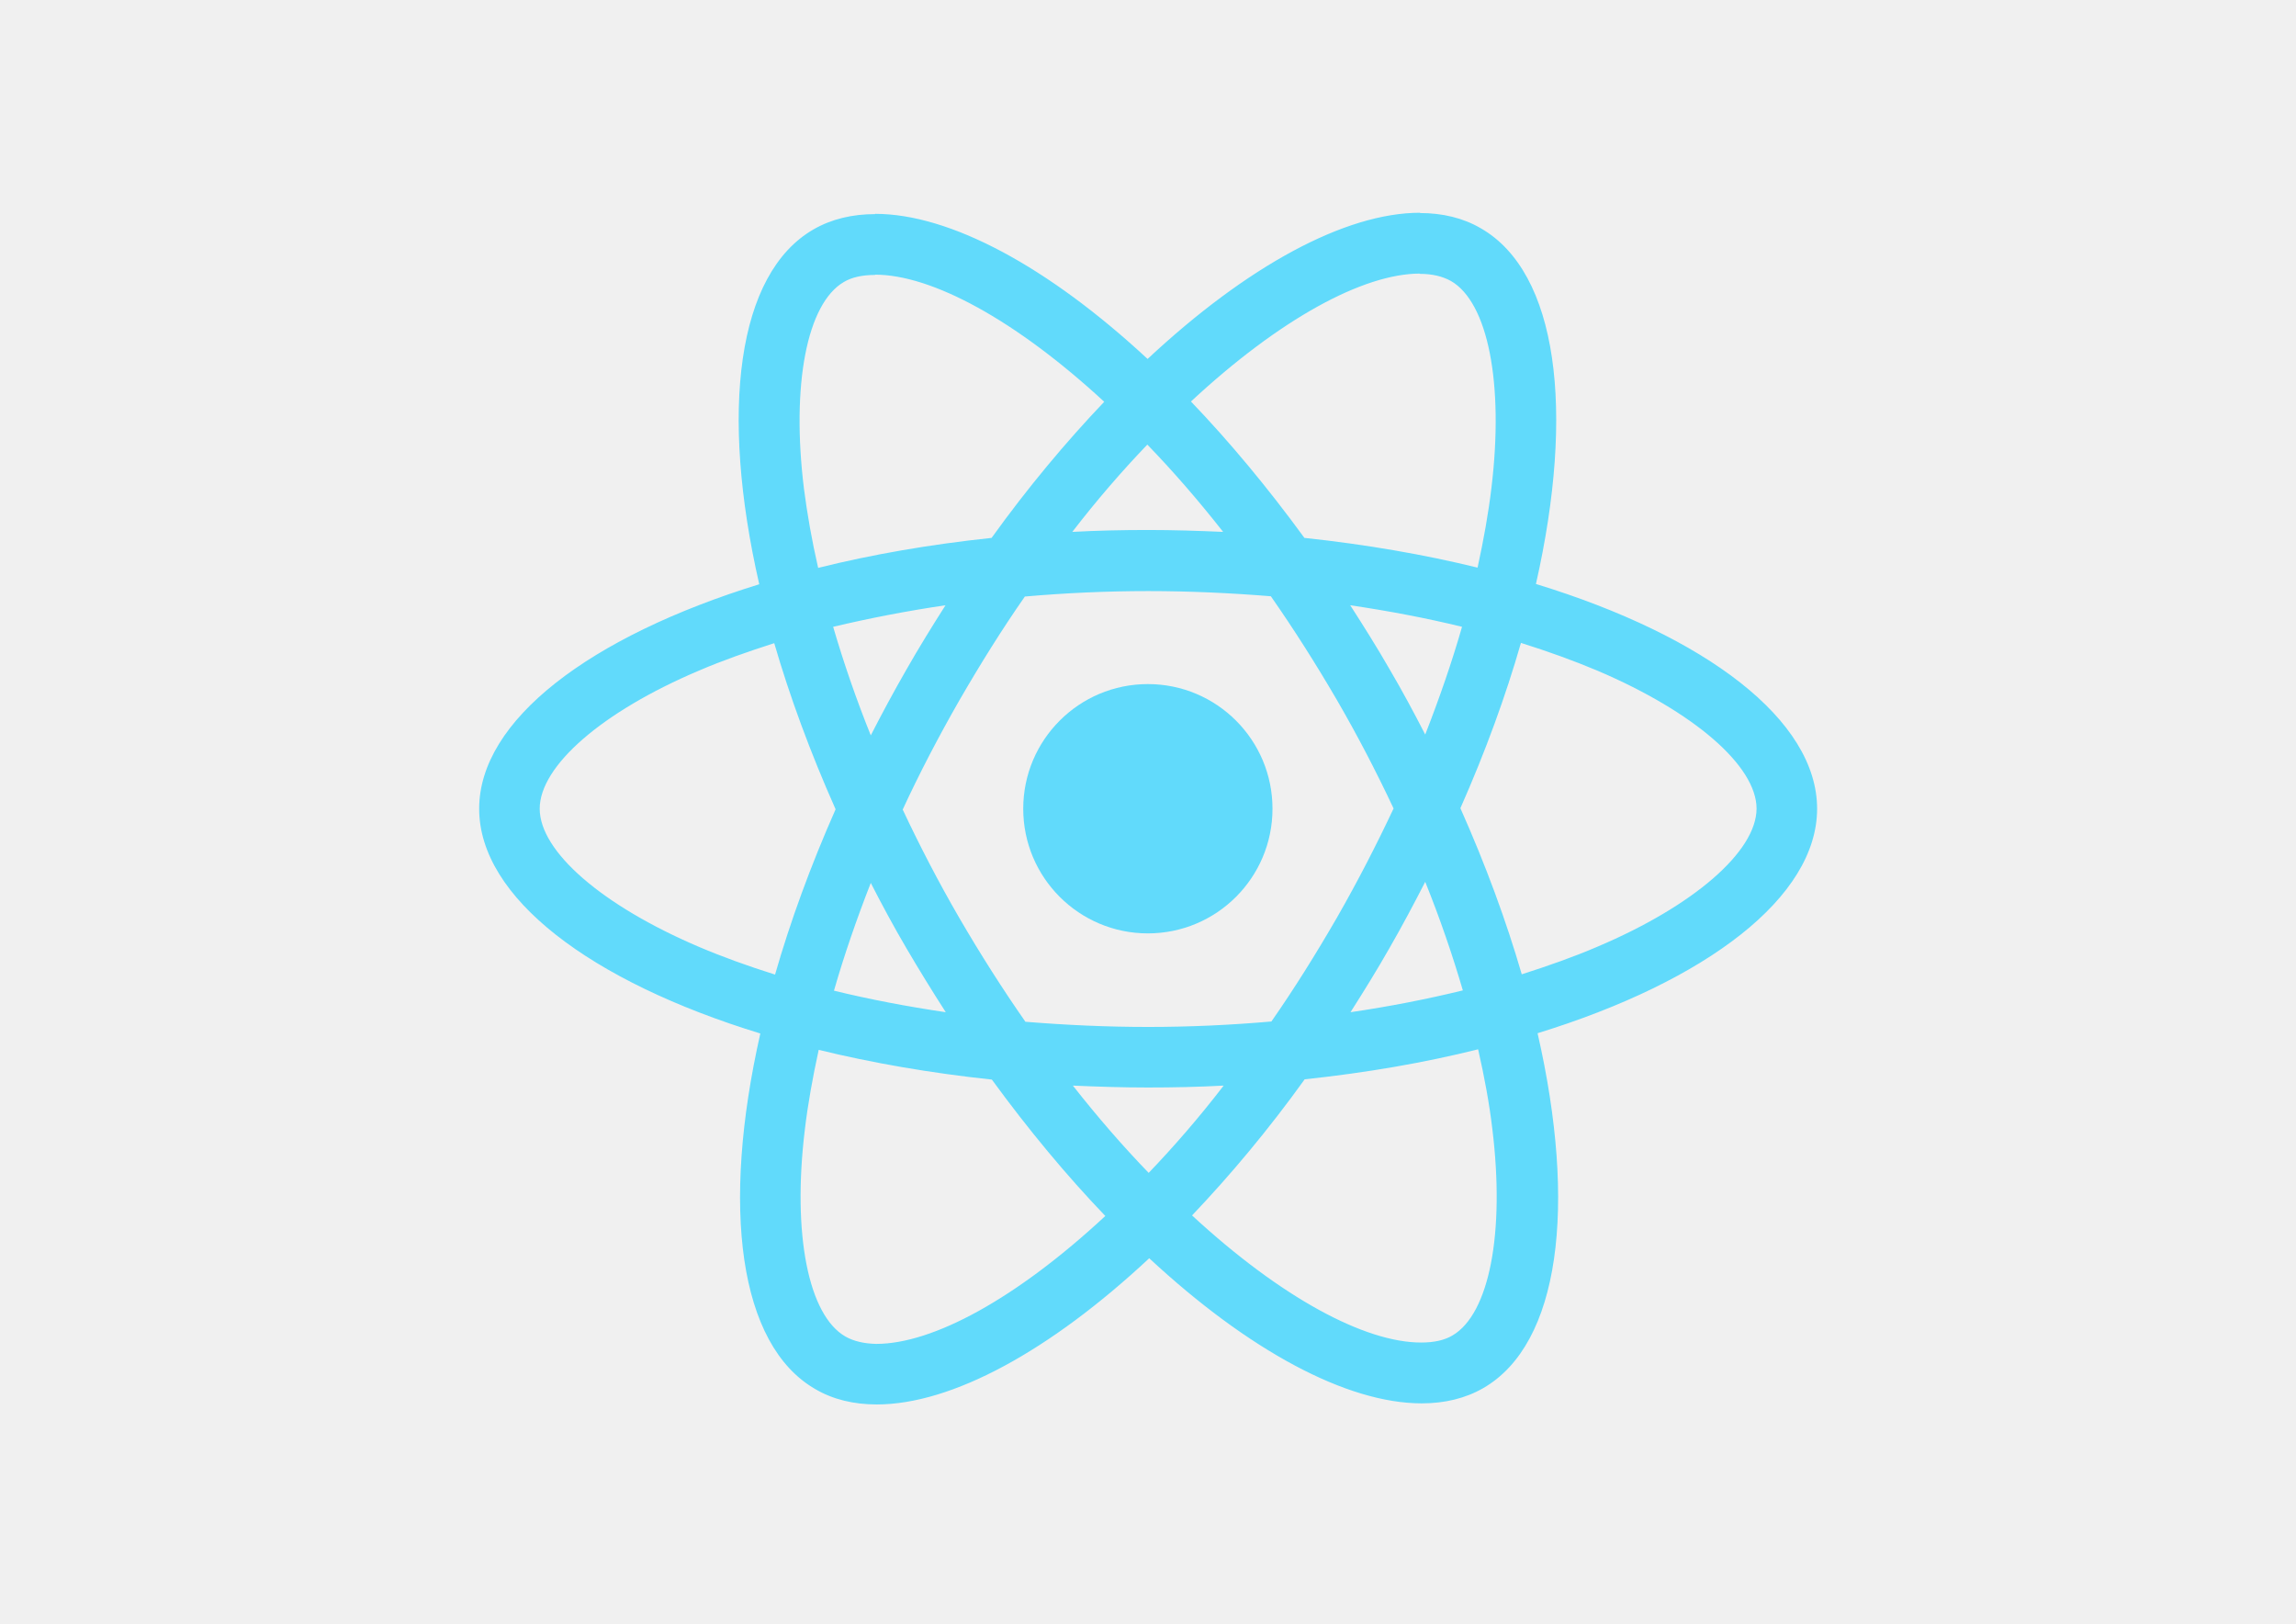
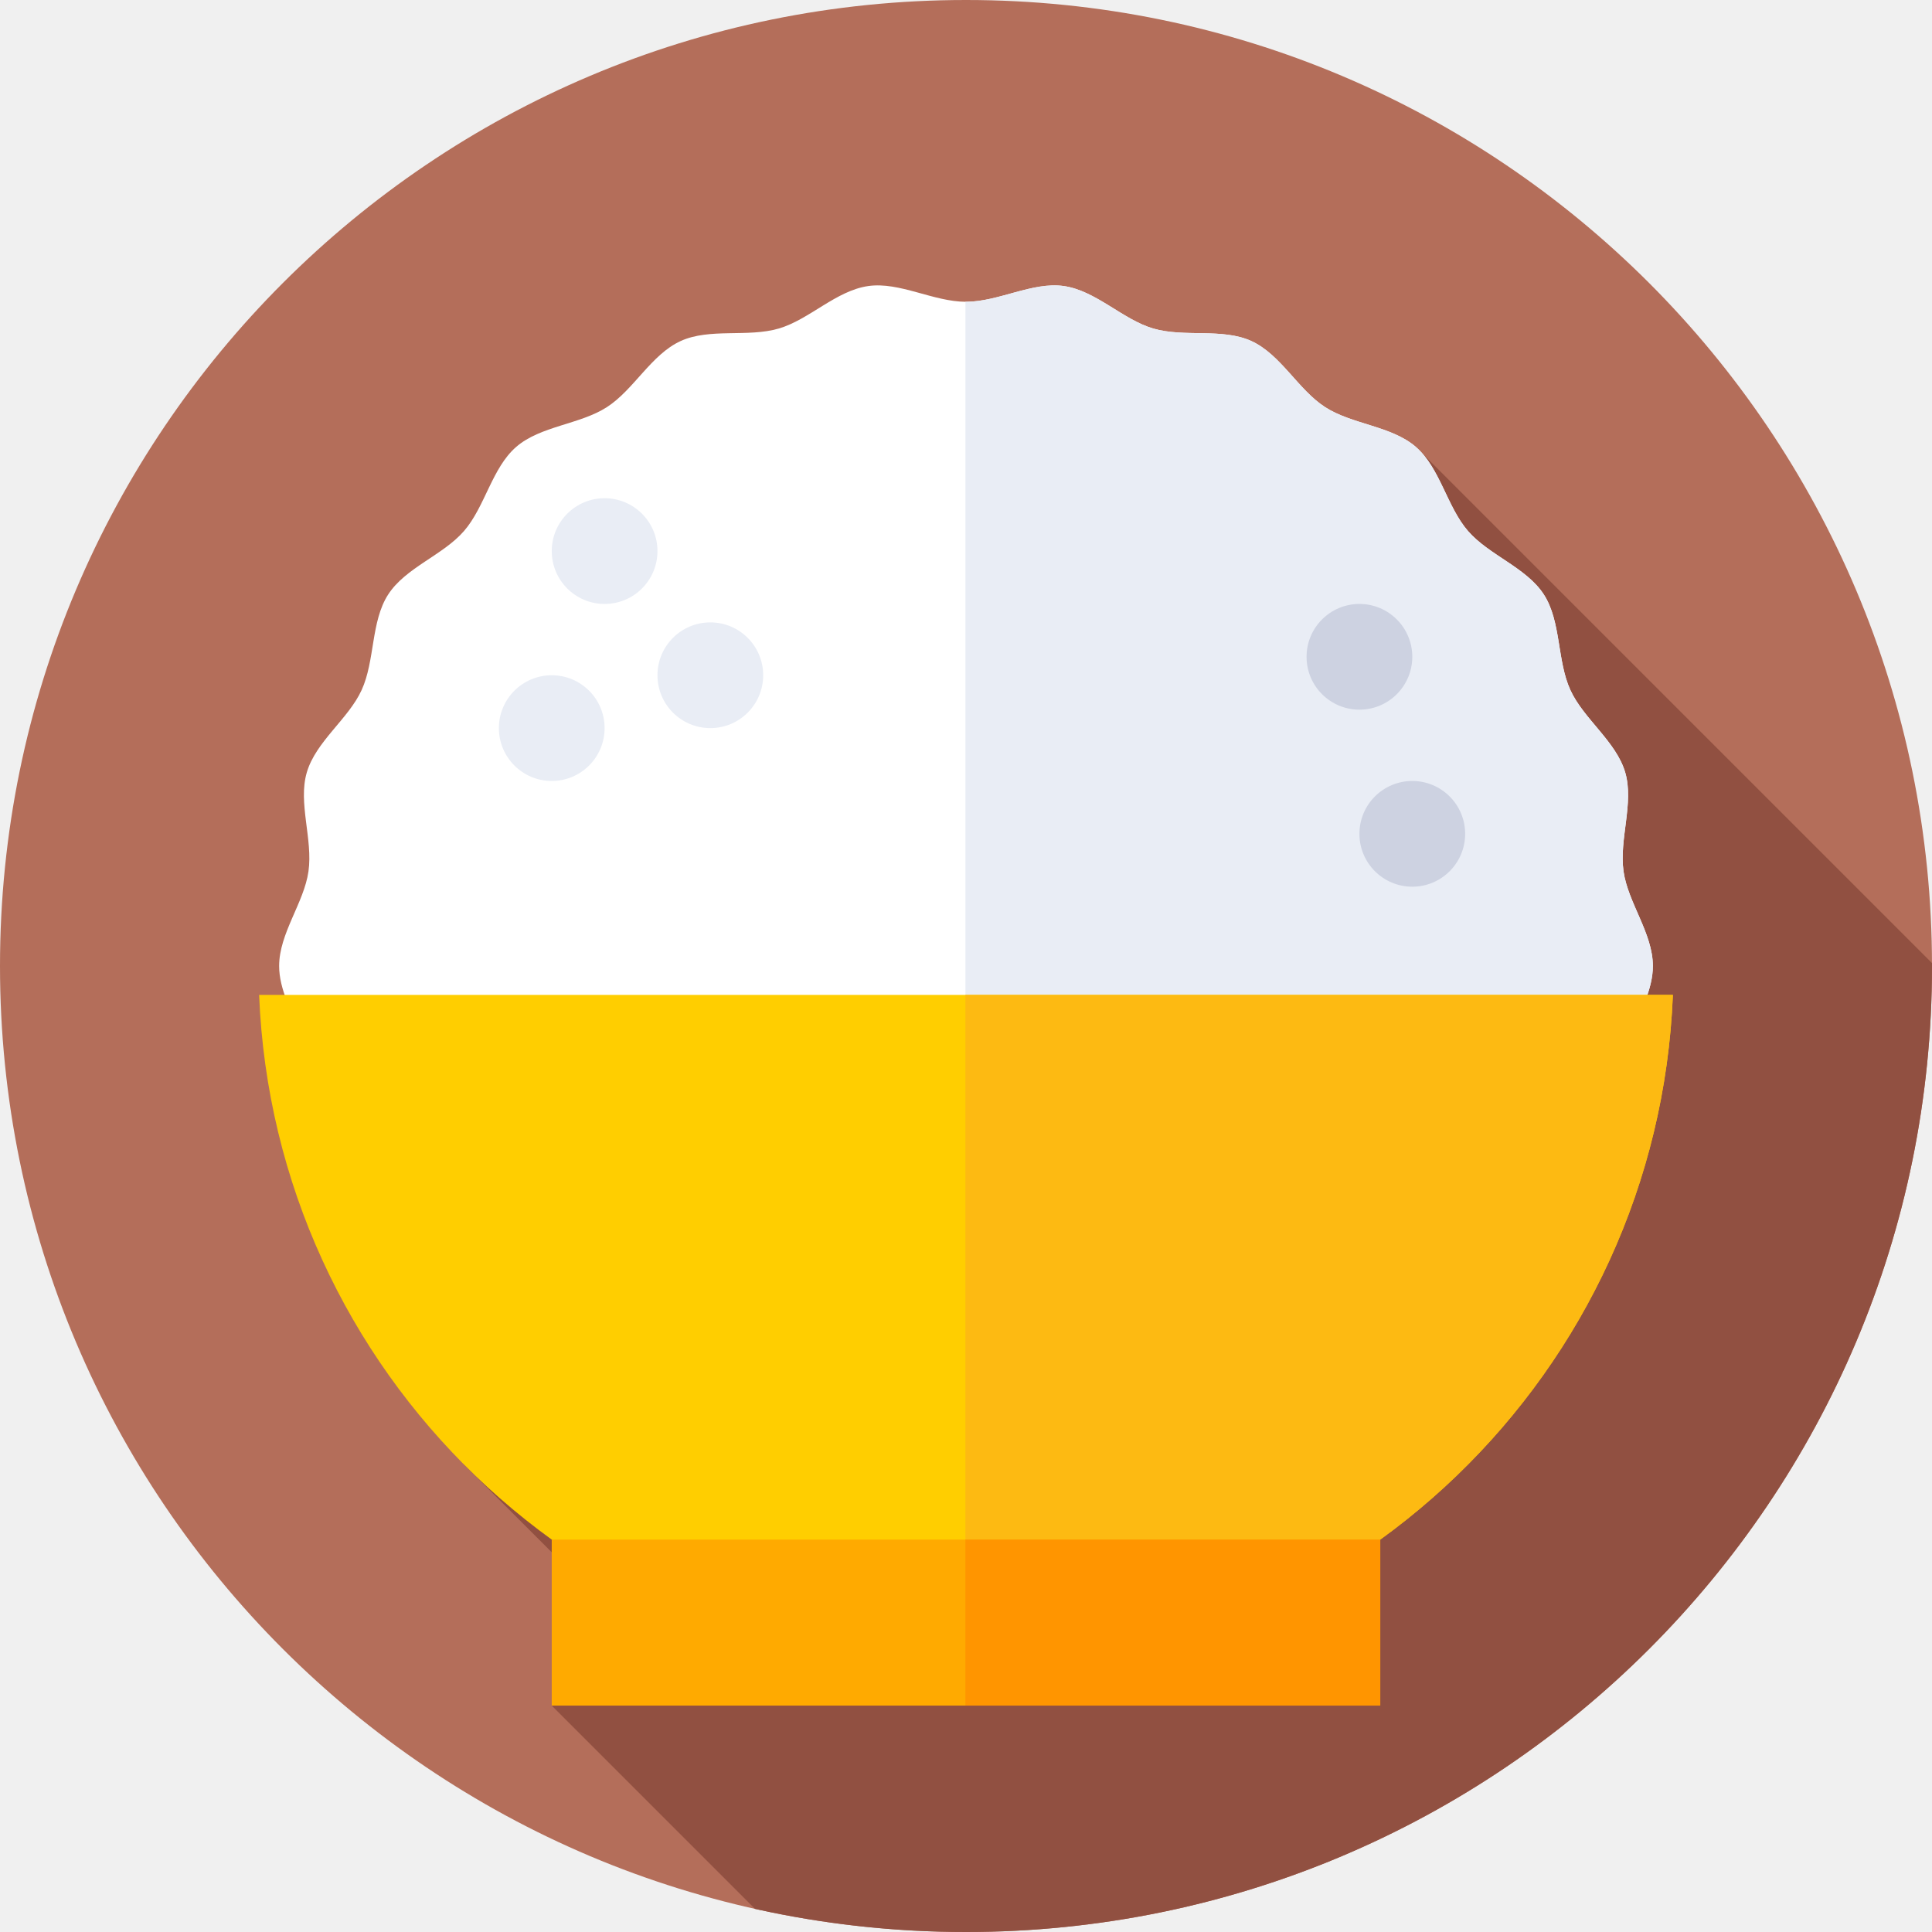
- <svg xmlns="http://www.w3.org/2000/svg" viewBox="0 0 841.9 595.3">
-   <g fill="#61DAFB">
-     <path d="M666.3 296.5c0-32.5-40.7-63.3-103.1-82.4 14.4-63.6 8-114.2-20.2-130.4-6.5-3.8-14.1-5.6-22.4-5.6v22.3c4.6 0 8.3.9 11.4 2.6 13.6 7.8 19.5 37.5 14.9 75.7-1.1 9.4-2.9 19.3-5.1 29.4-19.6-4.8-41-8.5-63.5-10.9-13.5-18.5-27.5-35.3-41.6-50 32.6-30.3 63.2-46.9 84-46.9V78c-27.5 0-63.5 19.6-99.9 53.6-36.4-33.8-72.4-53.2-99.9-53.2v22.3c20.7 0 51.4 16.5 84 46.6-14 14.7-28 31.4-41.3 49.9-22.6 2.4-44 6.1-63.6 11-2.3-10-4-19.7-5.2-29-4.7-38.2 1.1-67.9 14.6-75.8 3-1.8 6.9-2.6 11.5-2.6V78.5c-8.4 0-16 1.8-22.6 5.6-28.1 16.2-34.4 66.7-19.9 130.1-62.2 19.2-102.7 49.9-102.7 82.3 0 32.5 40.7 63.3 103.1 82.4-14.4 63.6-8 114.2 20.2 130.4 6.5 3.8 14.1 5.6 22.5 5.6 27.5 0 63.5-19.6 99.9-53.6 36.4 33.8 72.4 53.2 99.9 53.2 8.4 0 16-1.8 22.6-5.6 28.1-16.2 34.4-66.7 19.9-130.1 62-19.1 102.5-49.9 102.5-82.3zm-130.2-66.7c-3.7 12.9-8.3 26.2-13.5 39.5-4.1-8-8.4-16-13.1-24-4.6-8-9.5-15.8-14.4-23.4 14.2 2.1 27.9 4.7 41 7.9zm-45.8 106.5c-7.8 13.5-15.8 26.3-24.1 38.2-14.9 1.3-30 2-45.2 2-15.1 0-30.2-.7-45-1.9-8.3-11.9-16.4-24.6-24.2-38-7.6-13.1-14.5-26.4-20.8-39.8 6.2-13.4 13.2-26.8 20.7-39.9 7.8-13.5 15.8-26.3 24.1-38.2 14.9-1.3 30-2 45.2-2 15.1 0 30.2.7 45 1.9 8.3 11.9 16.4 24.6 24.2 38 7.6 13.1 14.5 26.4 20.8 39.8-6.3 13.4-13.2 26.8-20.7 39.9zm32.3-13c5.4 13.4 10 26.8 13.8 39.8-13.1 3.2-26.9 5.9-41.2 8 4.9-7.7 9.8-15.6 14.4-23.7 4.6-8 8.9-16.1 13-24.1zM421.2 430c-9.3-9.6-18.6-20.3-27.8-32 9 .4 18.2.7 27.5.7 9.4 0 18.7-.2 27.8-.7-9 11.7-18.3 22.4-27.5 32zm-74.4-58.9c-14.2-2.1-27.9-4.7-41-7.9 3.7-12.9 8.3-26.2 13.5-39.5 4.1 8 8.4 16 13.1 24 4.7 8 9.5 15.8 14.4 23.4zM420.7 163c9.3 9.6 18.6 20.3 27.8 32-9-.4-18.2-.7-27.5-.7-9.4 0-18.7.2-27.8.7 9-11.7 18.3-22.4 27.5-32zm-74 58.9c-4.9 7.7-9.8 15.6-14.4 23.7-4.6 8-8.9 16-13 24-5.4-13.4-10-26.8-13.8-39.8 13.1-3.1 26.9-5.8 41.2-7.9zm-90.5 125.2c-35.4-15.1-58.3-34.9-58.3-50.6 0-15.7 22.9-35.6 58.3-50.6 8.6-3.7 18-7 27.7-10.1 5.7 19.6 13.2 40 22.5 60.9-9.2 20.8-16.6 41.1-22.2 60.6-9.9-3.1-19.3-6.5-28-10.2zM310 490c-13.6-7.8-19.5-37.5-14.9-75.7 1.1-9.4 2.9-19.3 5.1-29.4 19.6 4.8 41 8.5 63.5 10.9 13.5 18.5 27.5 35.3 41.6 50-32.6 30.3-63.2 46.9-84 46.9-4.5-.1-8.3-1-11.3-2.7zm237.2-76.2c4.7 38.2-1.1 67.9-14.6 75.8-3 1.8-6.9 2.6-11.5 2.6-20.7 0-51.4-16.5-84-46.6 14-14.7 28-31.4 41.3-49.9 22.6-2.4 44-6.1 63.6-11 2.3 10.1 4.1 19.8 5.2 29.1zm38.5-66.7c-8.6 3.7-18 7-27.7 10.1-5.7-19.6-13.2-40-22.5-60.9 9.2-20.8 16.6-41.1 22.2-60.6 9.9 3.1 19.3 6.5 28.1 10.2 35.4 15.1 58.3 34.9 58.3 50.6-.1 15.7-23 35.6-58.4 50.6zM320.8 78.4z" />
-     <circle cx="420.9" cy="296.5" r="45.7" />
-     <path d="M520.5 78.1z" />
+ <svg xmlns="http://www.w3.org/2000/svg" id="Capa_1" enable-background="new 0 0 512 512" height="512" viewBox="0 0 512 512" width="512">
+   <g>
+     <g>
+       <g>
+         <g>
+           <g>
+             <g>
+               <g>
+                 <circle cx="256" cy="256" fill="#b46e5a" r="256" />
+               </g>
+             </g>
+           </g>
+         </g>
+       </g>
+     </g>
+     <path d="m512 256c0-.258 0-.516-.001-.774l-136.795-136.795-252.486 269.437 43.428 43.428-19.929 20.704 53.877 53.877c17.995 4.008 36.703 6.123 55.906 6.123 141.385 0 256-114.615 256-256z" fill="#915041" />
+     <g>
+       <g>
+         <path d="m438.027 256c0-8.652-6.584-16.737-7.77-25.061-1.216-8.531 2.816-18.135.442-26.235-2.416-8.24-11.015-14.142-14.537-21.843-3.561-7.786-2.414-18.145-7.011-25.283-4.625-7.182-14.538-10.422-20.113-16.85-5.586-6.441-7.392-16.711-13.832-22.297-6.429-5.575-16.848-5.911-24.03-10.536-7.139-4.597-11.753-13.951-19.539-17.512-7.701-3.522-17.786-.908-26.027-3.323-8.099-2.374-15.17-10.04-23.701-11.256-8.324-1.186-17.256 4.17-25.907 4.17s-17.584-5.356-25.908-4.17c-8.531 1.216-15.601 8.882-23.7 11.256-8.24 2.416-18.326-.199-26.026 3.323-7.786 3.562-12.401 12.915-19.539 17.512-7.182 4.625-17.602 4.961-24.03 10.536-6.441 5.586-8.247 15.856-13.833 22.296-5.575 6.428-15.488 9.668-20.113 16.85-4.597 7.139-3.45 17.497-7.012 25.284-3.522 7.701-12.122 13.603-14.537 21.843-2.374 8.099 1.657 17.704.441 26.235-1.186 8.324-7.77 16.409-7.77 25.061 0 6.219 3.396 12.146 5.75 18.079h352.554c2.352-5.933 5.748-11.86 5.748-18.079z" fill="#fff" />
+       </g>
+     </g>
+     <g>
+       <g>
+         <path d="m438.027 256c0-8.652-6.584-16.737-7.77-25.061-1.216-8.531 2.816-18.135.442-26.235-2.416-8.24-11.015-14.142-14.537-21.843-3.561-7.786-2.414-18.145-7.011-25.283-4.625-7.182-14.538-10.422-20.113-16.85-5.586-6.441-7.392-16.711-13.832-22.297-6.429-5.575-16.848-5.911-24.03-10.536-7.139-4.597-11.753-13.951-19.539-17.512-7.701-3.522-17.786-.908-26.027-3.323-8.099-2.374-15.17-10.04-23.701-11.256-8.324-1.186-17.256 4.17-25.907 4.17-.052 0-.104-.005-.156-.006v194.112h176.433c2.352-5.934 5.748-11.861 5.748-18.08z" fill="#e9edf5" />
+       </g>
+     </g>
+     <g>
+       <g>
+         <g>
+           <g>
+             <g>
+               <g>
+                 <path d="m68.668 263.654c4.017 100.003 86.343 179.846 187.332 179.846s183.315-79.843 187.332-179.846z" fill="#ffce00" />
+               </g>
+             </g>
+           </g>
+         </g>
+       </g>
+     </g>
+     <g>
+       <g>
+         <g>
+           <g>
+             <g>
+               <g>
+                 <path d="m255.844 263.654v179.844c.052 0 .104.002.156.002 100.989 0 183.315-79.843 187.332-179.846z" fill="#fdba12" />
+               </g>
+             </g>
+           </g>
+         </g>
+       </g>
+     </g>
+     <g>
+       <circle cx="160.226" cy="146.043" fill="#e9edf5" r="14.009" />
+     </g>
+     <g>
+       <circle cx="188.244" cy="178.948" fill="#e9edf5" r="14.009" />
+     </g>
+     <g>
+       <circle cx="146.217" cy="192.957" fill="#e9edf5" r="14.009" />
+     </g>
+     <g>
+       <circle cx="374.271" cy="220.975" fill="#cdd2e1" r="14.009" />
+     </g>
+     <g>
+       <circle cx="360.262" cy="174.061" fill="#cdd2e1" r="14.009" />
+     </g>
+     <g>
+       <path d="m146.217 408.011h219.566v43.989h-219.566z" fill="#fa0" />
+     </g>
+     <g>
+       <path d="m255.844 408.01h109.939v43.99h-109.939z" fill="#ff9500" />
+     </g>
  </g>
</svg>
